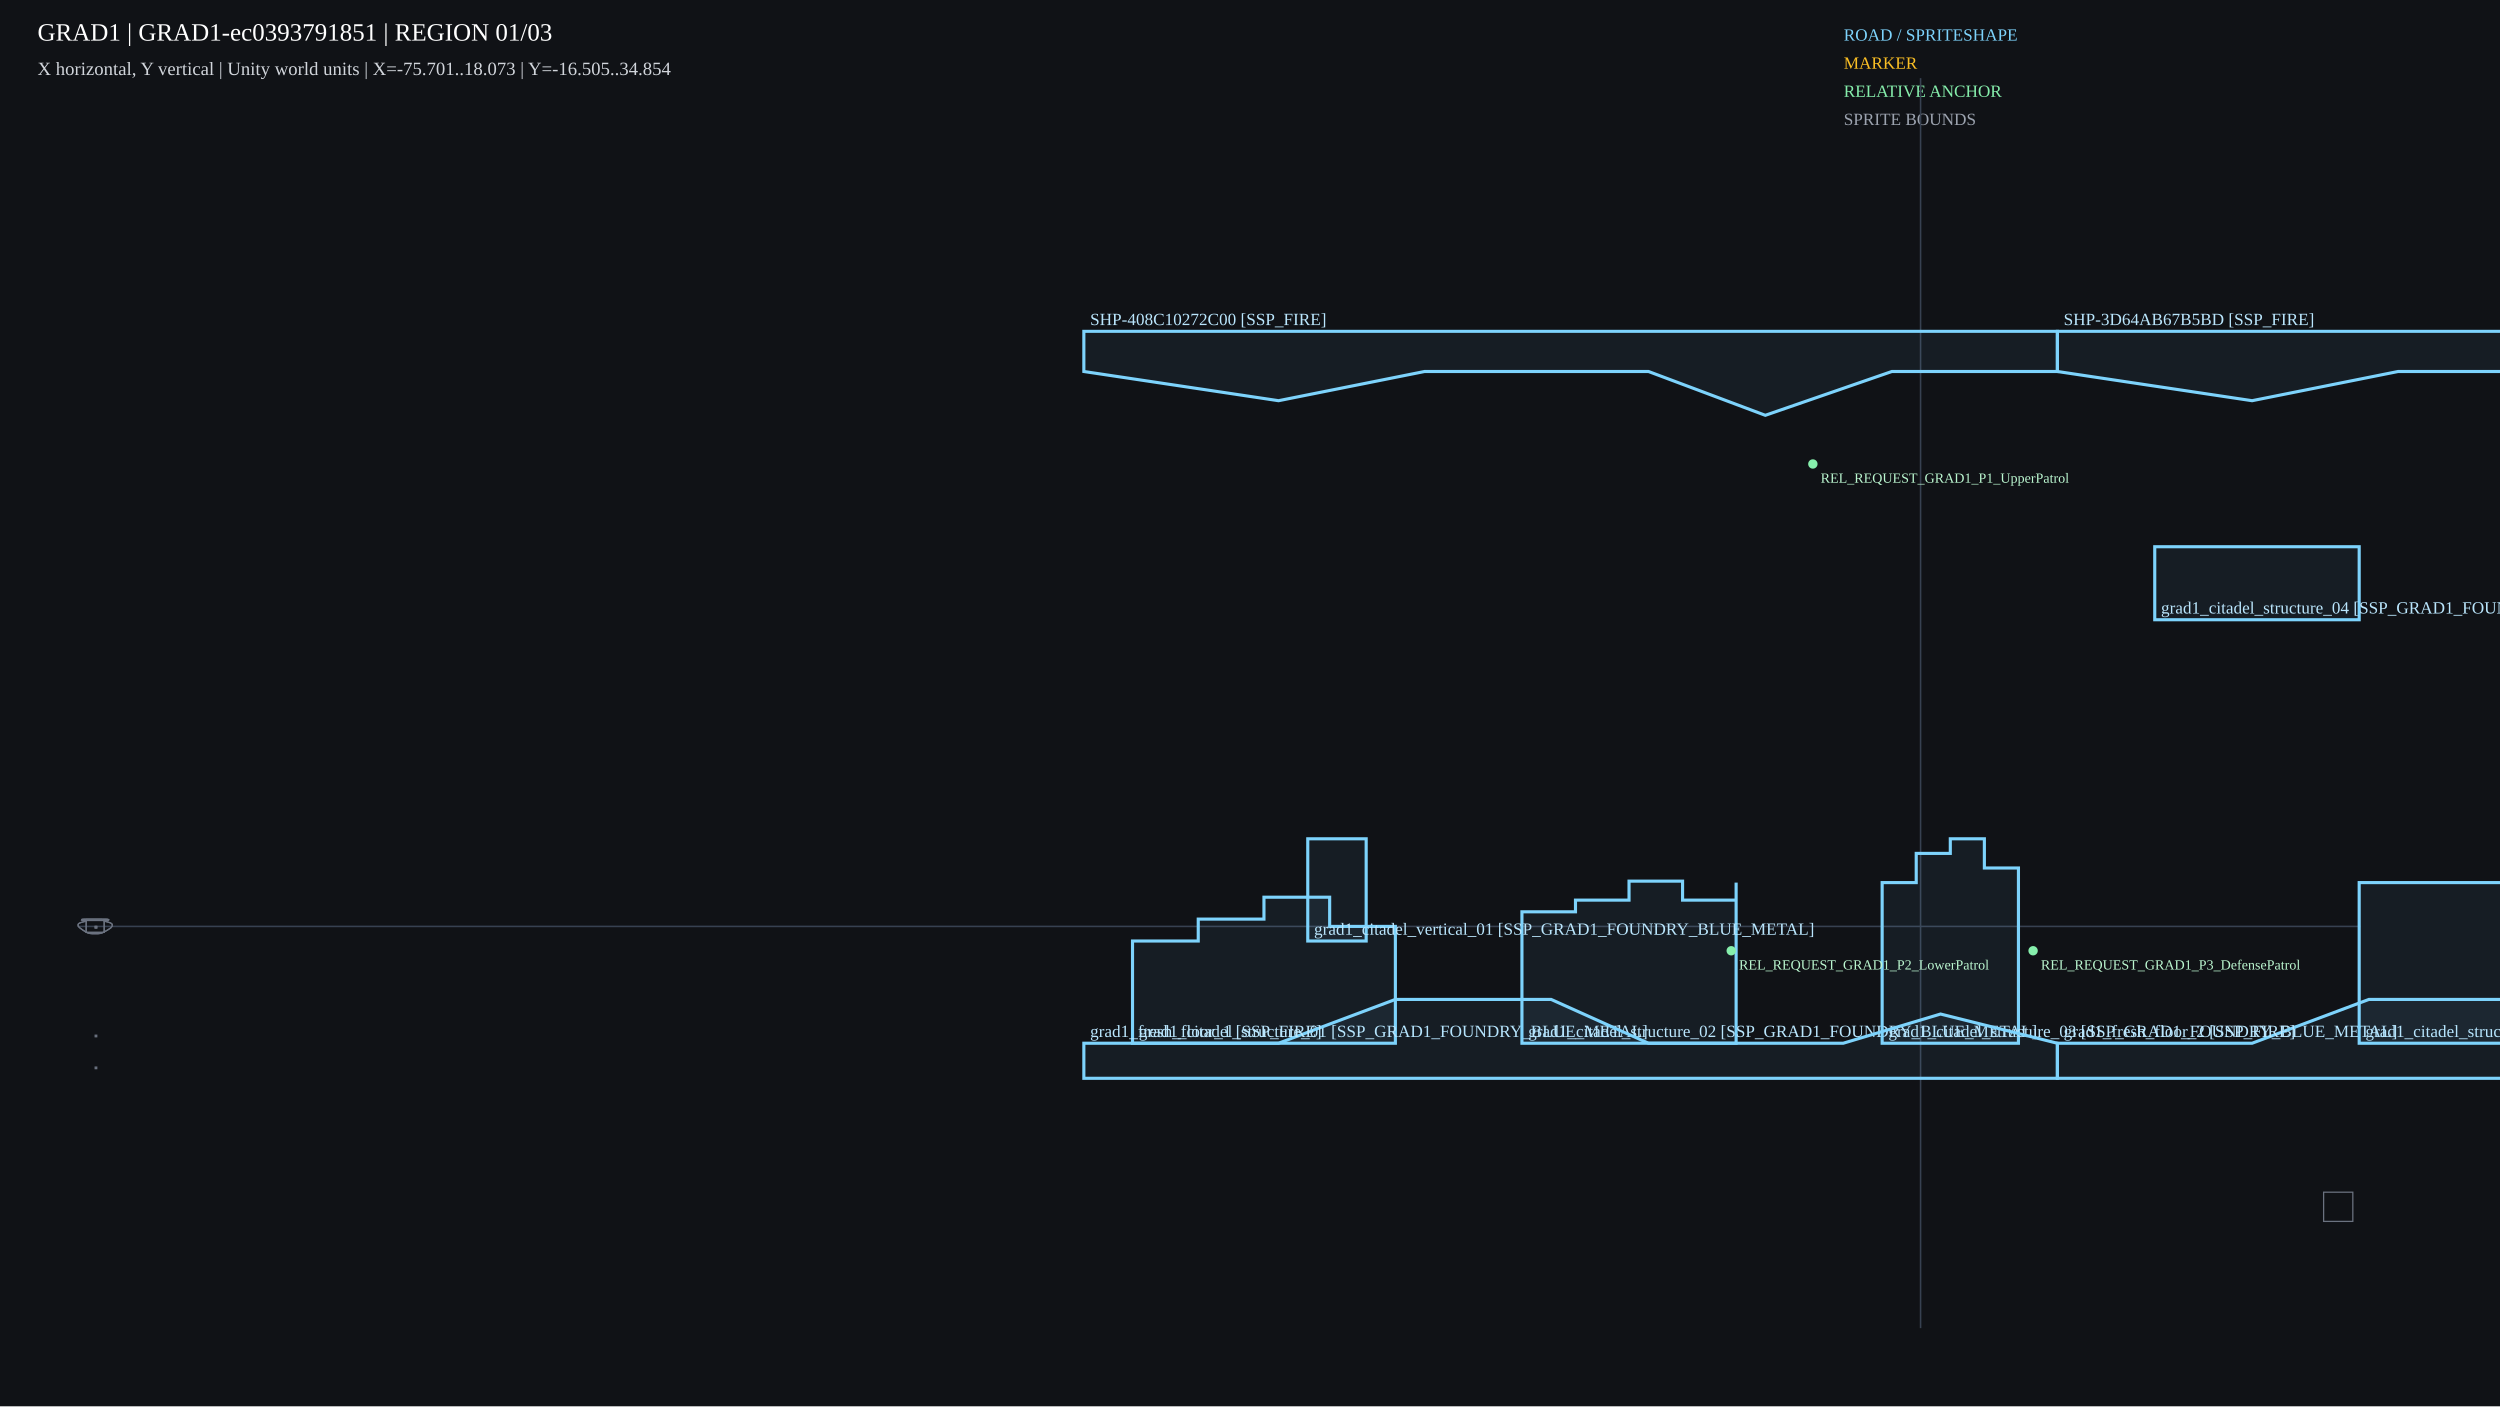
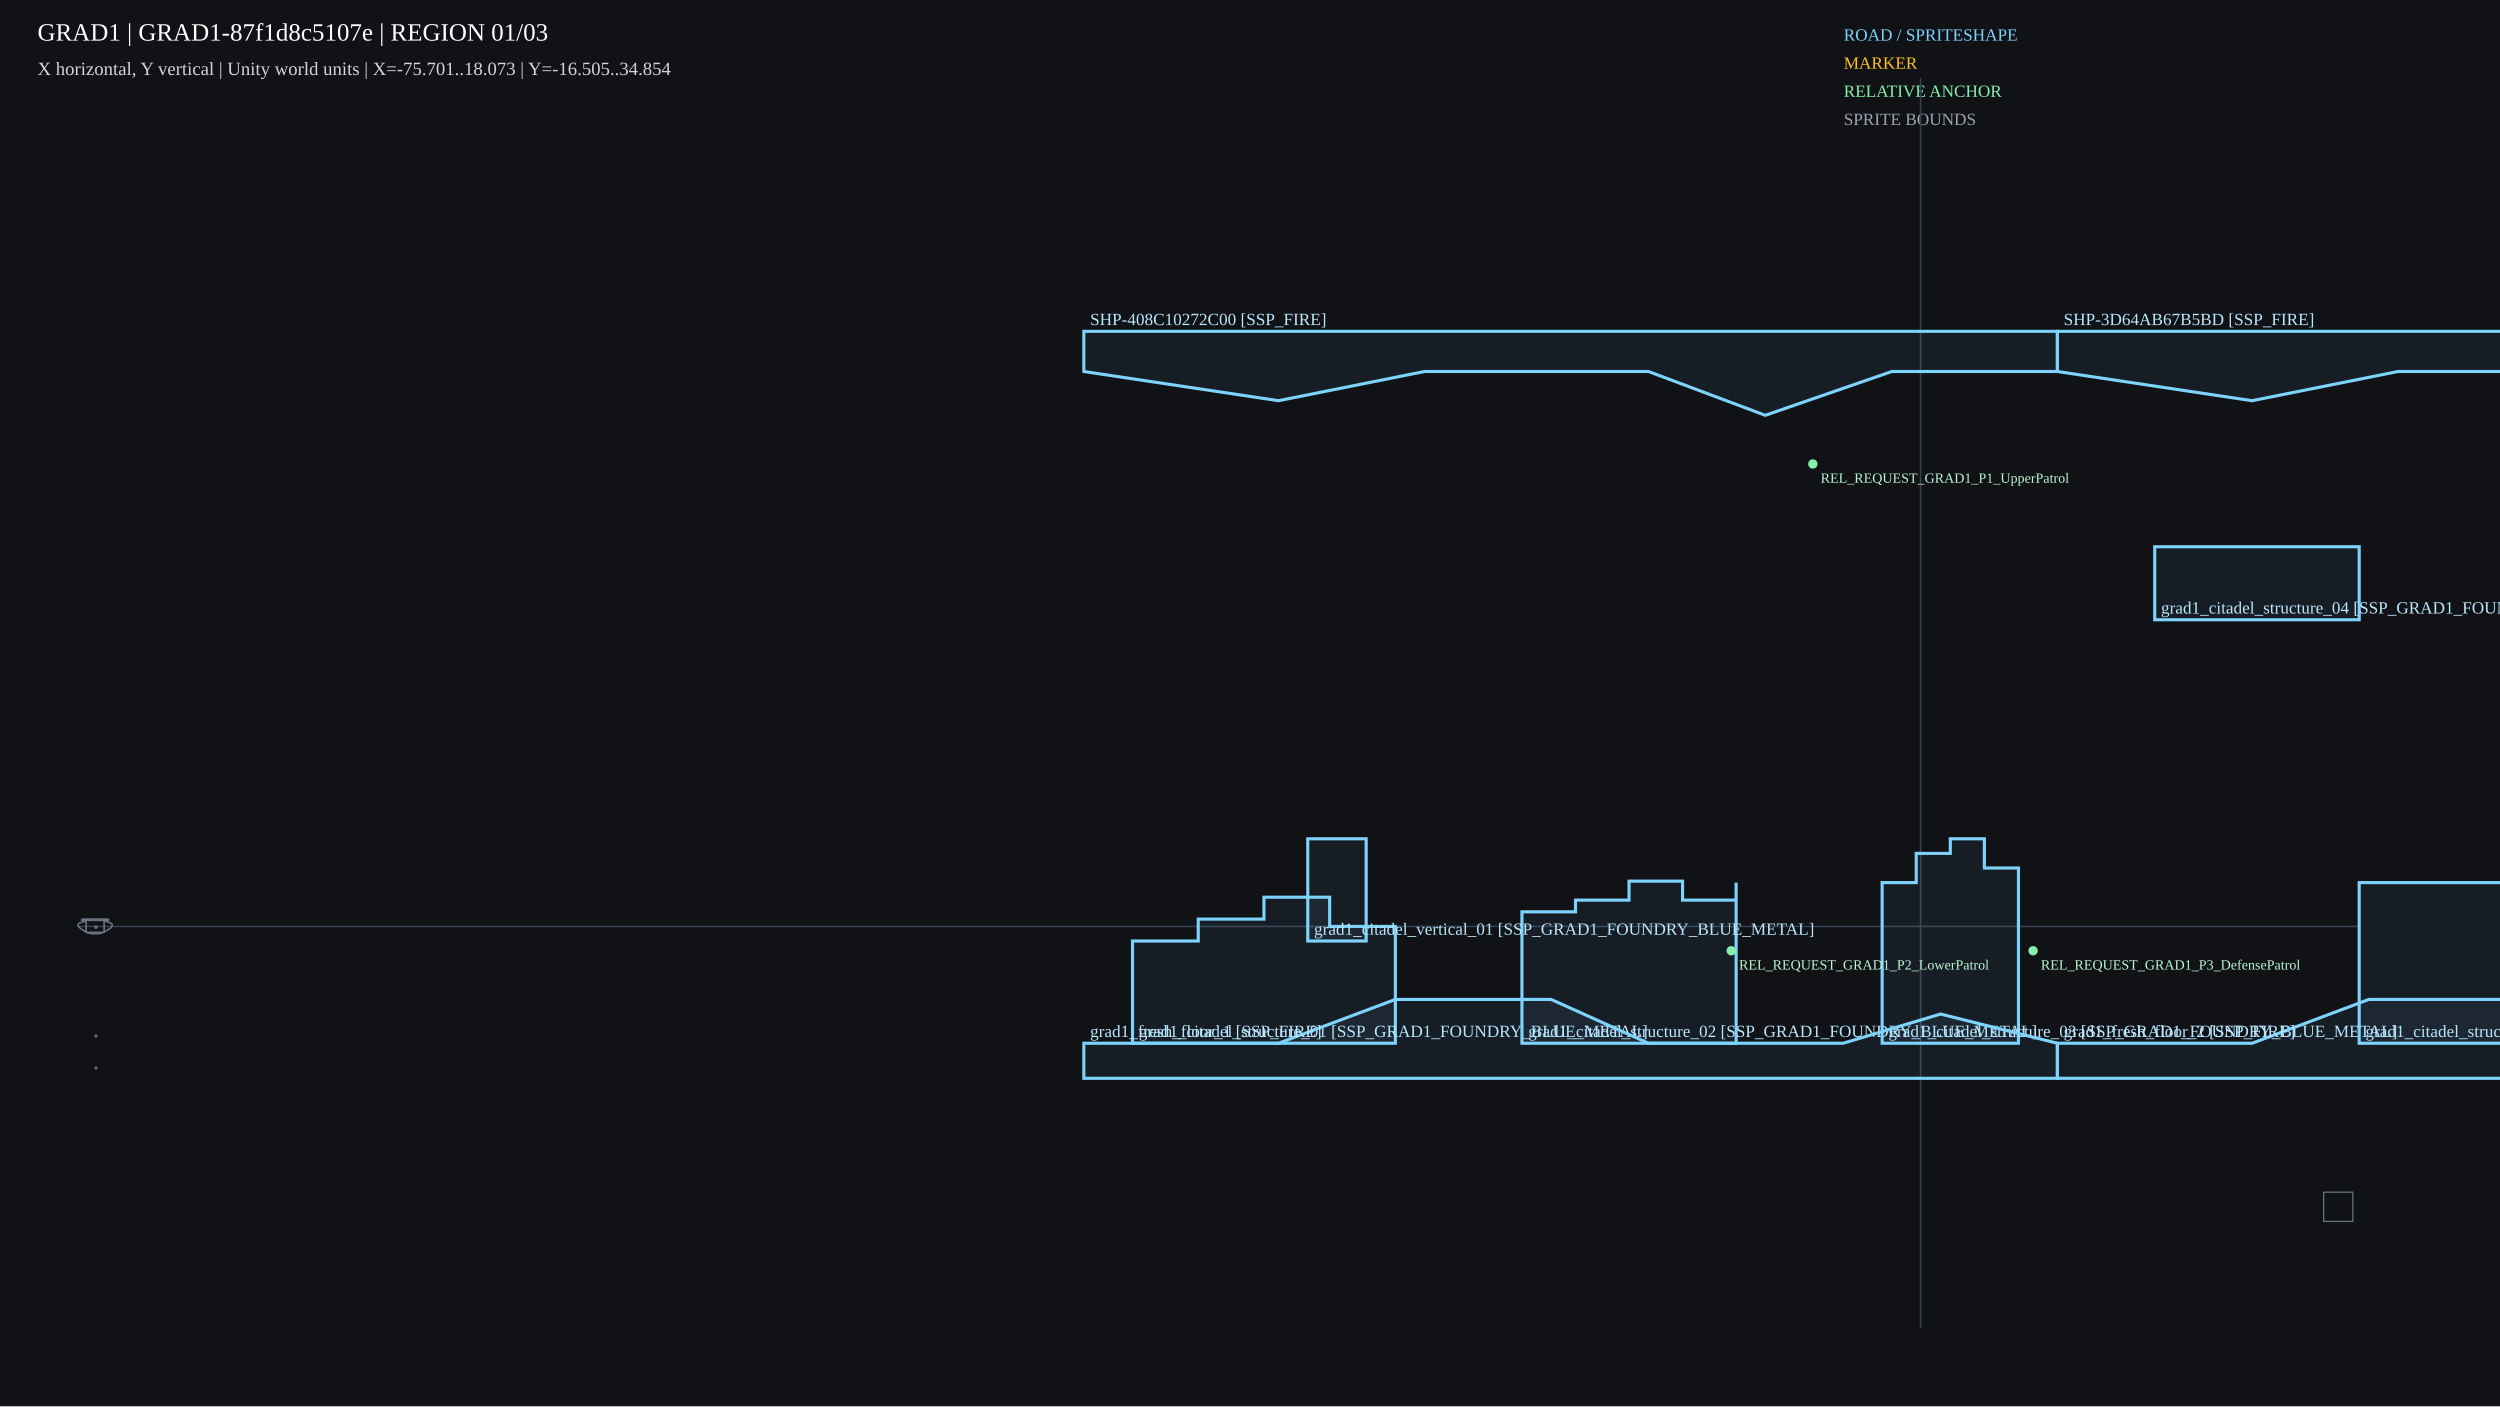
<svg xmlns="http://www.w3.org/2000/svg" viewBox="0 0 1600 900">
  <rect width="100%" height="100%" fill="#101216" />
-   <text x="24" y="26" fill="white" font-size="16">GRAD1 | GRAD1-ec0393791851 | REGION 01/03</text>
+   <text x="24" y="26" fill="white" font-size="16">GRAD1 | GRAD1-87f1d8c5107e | REGION 01/03</text>
  <text x="24" y="48" fill="#d1d5db" font-size="12">X horizontal, Y vertical | Unity world units | X=-75.701..18.073 | Y=-16.505..34.854</text>
  <text x="1180" y="26" fill="#7dd3fc" font-size="11">ROAD / SPRITESHAPE</text>
  <text x="1180" y="44" fill="#fbbf24" font-size="11">MARKER</text>
  <text x="1180" y="62" fill="#86efac" font-size="11">RELATIVE ANCHOR</text>
  <text x="1180" y="80" fill="#9ca3af" font-size="11">SPRITE BOUNDS</text>
  <line x1="1229.165" y1="850" x2="1229.165" y2="50" stroke="#374151" stroke-width="1" />
  <line x1="50" y1="592.904" x2="1510.686" y2="592.904" stroke="#374151" stroke-width="1" />
  <path d="M724.815,667.671 L724.815,666.937 L724.815,664.86 L724.815,661.634 L724.815,657.449 L724.815,652.498 L724.815,646.972 L724.815,641.062 L724.815,634.961 L724.815,628.859 L724.815,622.949 L724.815,617.423 L724.815,612.472 L724.815,608.287 L724.815,605.061 L724.815,602.984 L724.815,602.25 L725.287,602.25 L726.622,602.25 L728.696,602.25 L731.386,602.25 L734.569,602.25 L738.122,602.25 L741.921,602.25 L745.843,602.25 L749.766,602.25 L753.565,602.25 L757.117,602.25 L760.3,602.25 L762.991,602.25 L765.065,602.25 L766.399,602.25 L766.872,602.25 L766.872,602.092 L766.872,601.647 L766.872,600.956 L766.872,600.059 L766.872,598.998 L766.872,597.814 L766.872,596.548 L766.872,595.24 L766.872,593.933 L766.872,592.666 L766.872,591.482 L766.872,590.421 L766.872,589.524 L766.872,588.833 L766.872,588.388 L766.872,588.231 L767.344,588.231 L768.679,588.231 L770.753,588.231 L773.443,588.231 L776.626,588.231 L780.179,588.231 L783.978,588.231 L787.9,588.231 L791.823,588.231 L795.622,588.231 L799.174,588.231 L802.357,588.231 L805.047,588.231 L807.122,588.231 L808.456,588.231 L808.929,588.231 L808.929,588.073 L808.929,587.628 L808.929,586.937 L808.929,586.04 L808.929,584.979 L808.929,583.795 L808.929,582.529 L808.929,581.221 L808.929,579.914 L808.929,578.647 L808.929,577.463 L808.929,576.402 L808.929,575.505 L808.929,574.814 L808.929,574.369 L808.929,574.212 L809.401,574.212 L810.736,574.212 L812.81,574.212 L815.5,574.212 L818.683,574.212 L822.236,574.212 L826.035,574.212 L829.957,574.212 L833.879,574.212 L837.679,574.212 L841.231,574.212 L844.414,574.212 L847.104,574.212 L849.179,574.212 L850.513,574.212 L850.986,574.212 L850.986,574.421 L850.986,575.015 L850.986,575.937 L850.986,577.132 L850.986,578.547 L850.986,580.126 L850.986,581.814 L850.986,583.558 L850.986,585.301 L850.986,586.989 L850.986,588.568 L850.986,589.983 L850.986,591.179 L850.986,592.1 L850.986,592.694 L850.986,592.904 L851.458,592.904 L852.793,592.904 L854.867,592.904 L857.557,592.904 L860.74,592.904 L864.293,592.904 L868.092,592.904 L872.014,592.904 L875.936,592.904 L879.736,592.904 L883.288,592.904 L886.471,592.904 L889.161,592.904 L891.235,592.904 L892.57,592.904 L893.043,592.904 L893.043,592.935 L893.043,593.024 L893.043,593.162 L893.043,593.342 L893.043,593.554 L893.043,593.791 L893.043,594.044 L893.043,594.305 L893.043,594.567 L893.043,594.82 L893.043,595.057 L893.043,595.269 L893.043,595.449 L893.043,595.587 L893.043,595.676 L893.043,595.707 L893.043,596.516 L893.043,598.8 L893.043,602.349 L893.043,606.952 L893.043,612.398 L893.043,618.477 L893.043,624.978 L893.043,631.689 L893.043,638.401 L893.043,644.902 L893.043,650.981 L893.043,656.427 L893.043,661.03 L893.043,664.579 L893.043,666.863 L893.043,667.671 L891.153,667.671 L885.814,667.671 L877.518,667.671 L866.757,667.671 L854.025,667.671 L839.814,667.671 L824.618,667.671 L808.929,667.671 L793.239,667.671 L778.043,667.671 L763.833,667.671 L751.1,667.671 L740.34,667.671 L732.043,667.671 L726.704,667.671 L724.815,667.671 Z" fill="#7dd3fc" fill-opacity="0.06" stroke="#7dd3fc" stroke-width="2" />
  <text x="728.815" y="663.671" fill="#bae6fd" font-size="11">grad1_citadel_structure_01 [SSP_GRAD1_FOUNDRY_BLUE_METAL]</text>
  <path d="M974.041,667.671 L974.041,666.727 L974.041,664.057 L974.041,659.909 L974.041,654.529 L974.041,648.163 L974.041,641.057 L974.041,633.459 L974.041,625.615 L974.041,617.77 L974.041,610.172 L974.041,603.066 L974.041,596.7 L974.041,591.32 L974.041,587.172 L974.041,584.502 L974.041,583.558 L974.426,583.558 L975.514,583.558 L977.204,583.558 L979.396,583.558 L981.989,583.558 L984.884,583.558 L987.979,583.558 L991.175,583.558 L994.371,583.558 L997.467,583.558 L1000.362,583.558 L1002.955,583.558 L1005.147,583.558 L1006.837,583.558 L1007.925,583.558 L1008.31,583.558 L1008.31,583.474 L1008.31,583.236 L1008.31,582.868 L1008.31,582.389 L1008.31,581.823 L1008.31,581.192 L1008.31,580.516 L1008.31,579.819 L1008.31,579.122 L1008.31,578.447 L1008.31,577.815 L1008.31,577.249 L1008.31,576.771 L1008.31,576.402 L1008.31,576.165 L1008.31,576.081 L1008.695,576.081 L1009.782,576.081 L1011.472,576.081 L1013.664,576.081 L1016.258,576.081 L1019.153,576.081 L1022.248,576.081 L1025.444,576.081 L1028.64,576.081 L1031.736,576.081 L1034.63,576.081 L1037.224,576.081 L1039.416,576.081 L1041.106,576.081 L1042.193,576.081 L1042.578,576.081 L1042.578,575.944 L1042.578,575.559 L1042.578,574.96 L1042.578,574.182 L1042.578,573.263 L1042.578,572.237 L1042.578,571.139 L1042.578,570.006 L1042.578,568.873 L1042.578,567.775 L1042.578,566.749 L1042.578,565.829 L1042.578,565.052 L1042.578,564.453 L1042.578,564.067 L1042.578,563.931 L1042.963,563.931 L1044.051,563.931 L1045.741,563.931 L1047.933,563.931 L1050.526,563.931 L1053.421,563.931 L1056.517,563.931 L1059.713,563.931 L1062.909,563.931 L1066.004,563.931 L1068.899,563.931 L1071.493,563.931 L1073.685,563.931 L1075.375,563.931 L1076.462,563.931 L1076.847,563.931 L1076.847,564.067 L1076.847,564.453 L1076.847,565.052 L1076.847,565.829 L1076.847,566.749 L1076.847,567.775 L1076.847,568.873 L1076.847,570.006 L1076.847,571.139 L1076.847,572.237 L1076.847,573.263 L1076.847,574.182 L1076.847,574.96 L1076.847,575.559 L1076.847,575.944 L1076.847,576.081 L1077.232,576.081 L1078.319,576.081 L1080.01,576.081 L1082.201,576.081 L1084.795,576.081 L1087.69,576.081 L1090.785,576.081 L1093.981,576.081 L1097.177,576.081 L1100.273,576.081 L1103.168,576.081 L1105.761,576.081 L1107.953,576.081 L1109.643,576.081 L1110.731,576.081 L1111.116,576.081 L1111.116,575.955 L1111.116,575.599 L1111.116,575.046 L1111.116,574.328 L1111.116,573.48 L1111.116,572.532 L1111.116,571.519 L1111.116,570.473 L1111.116,569.427 L1111.116,568.414 L1111.116,567.467 L1111.116,566.618 L1111.116,565.901 L1111.116,565.348 L1111.116,564.992 L1111.116,564.866 L1111.116,566.02 L1111.116,569.283 L1111.116,574.353 L1111.116,580.929 L1111.116,588.71 L1111.116,597.394 L1111.116,606.681 L1111.116,616.269 L1111.116,625.856 L1111.116,635.143 L1111.116,643.827 L1111.116,651.608 L1111.116,658.184 L1111.116,663.254 L1111.116,666.517 L1111.116,667.671 L1109.576,667.671 L1105.226,667.671 L1098.466,667.671 L1089.698,667.671 L1079.323,667.671 L1067.744,667.671 L1055.362,667.671 L1042.578,667.671 L1029.795,667.671 L1017.412,667.671 L1005.833,667.671 L995.459,667.671 L986.691,667.671 L979.931,667.671 L975.581,667.671 L974.041,667.671 Z" fill="#7dd3fc" fill-opacity="0.06" stroke="#7dd3fc" stroke-width="2" />
  <text x="978.041" y="663.671" fill="#bae6fd" font-size="11">grad1_citadel_structure_02 [SSP_GRAD1_FOUNDRY_BLUE_METAL]</text>
  <path d="M1204.576,667.671 L1204.575,666.517 L1204.576,663.254 L1204.576,658.184 L1204.576,651.608 L1204.576,643.827 L1204.576,635.143 L1204.576,625.856 L1204.575,616.269 L1204.576,606.681 L1204.576,597.394 L1204.576,588.71 L1204.576,580.929 L1204.576,574.353 L1204.576,569.283 L1204.576,566.02 L1204.576,564.866 L1204.82,564.866 L1205.513,564.866 L1206.588,564.866 L1207.983,564.866 L1209.633,564.866 L1211.476,564.866 L1213.445,564.866 L1215.479,564.866 L1217.513,564.866 L1219.483,564.866 L1221.325,564.866 L1222.975,564.866 L1224.37,564.866 L1225.446,564.866 L1226.138,564.866 L1226.383,564.866 L1226.383,564.656 L1226.383,564.062 L1226.383,563.141 L1226.383,561.945 L1226.383,560.53 L1226.383,558.951 L1226.383,557.263 L1226.383,555.52 L1226.383,553.776 L1226.383,552.088 L1226.383,550.509 L1226.383,549.094 L1226.383,547.899 L1226.383,546.977 L1226.383,546.384 L1226.383,546.174 L1226.628,546.174 L1227.32,546.174 L1228.395,546.174 L1229.79,546.174 L1231.441,546.174 L1233.283,546.174 L1235.253,546.174 L1237.286,546.174 L1239.32,546.174 L1241.29,546.174 L1243.132,546.174 L1244.783,546.174 L1246.178,546.174 L1247.253,546.174 L1247.945,546.174 L1248.19,546.174 L1248.19,546.069 L1248.19,545.772 L1248.19,545.311 L1248.19,544.713 L1248.19,544.006 L1248.19,543.216 L1248.19,542.372 L1248.19,541.501 L1248.19,540.629 L1248.19,539.785 L1248.19,538.995 L1248.19,538.288 L1248.19,537.69 L1248.19,537.229 L1248.19,536.933 L1248.19,536.828 L1248.435,536.828 L1249.127,536.828 L1250.203,536.828 L1251.598,536.828 L1253.248,536.828 L1255.09,536.828 L1257.06,536.828 L1259.094,536.828 L1261.128,536.828 L1263.098,536.828 L1264.94,536.828 L1266.59,536.828 L1267.985,536.828 L1269.06,536.828 L1269.753,536.828 L1269.997,536.828 L1269.997,537.038 L1269.997,537.631 L1269.997,538.553 L1269.998,539.748 L1269.998,541.163 L1269.997,542.742 L1269.997,544.43 L1269.997,546.174 L1269.997,547.917 L1269.997,549.605 L1269.997,551.184 L1269.998,552.599 L1269.997,553.795 L1269.997,554.716 L1269.997,555.31 L1269.997,555.52 L1270.242,555.52 L1270.934,555.52 L1272.01,555.52 L1273.405,555.52 L1275.055,555.52 L1276.897,555.52 L1278.867,555.52 L1280.901,555.52 L1282.935,555.52 L1284.905,555.52 L1286.747,555.52 L1288.397,555.52 L1289.792,555.52 L1290.868,555.52 L1291.56,555.52 L1291.805,555.52 L1291.805,555.625 L1291.805,555.921 L1291.805,556.382 L1291.805,556.98 L1291.805,557.687 L1291.805,558.477 L1291.805,559.321 L1291.805,560.193 L1291.805,561.064 L1291.805,561.908 L1291.805,562.698 L1291.805,563.405 L1291.805,564.003 L1291.805,564.464 L1291.805,564.761 L1291.805,564.866 L1291.805,566.02 L1291.805,569.283 L1291.805,574.353 L1291.805,580.929 L1291.805,588.71 L1291.805,597.394 L1291.805,606.681 L1291.805,616.269 L1291.805,625.856 L1291.805,635.143 L1291.805,643.827 L1291.805,651.608 L1291.805,658.184 L1291.805,663.254 L1291.805,666.517 L1291.805,667.671 L1290.825,667.671 L1288.057,667.671 L1283.755,667.671 L1278.175,667.671 L1271.573,667.671 L1264.205,667.671 L1256.325,667.671 L1248.19,667.671 L1240.055,667.671 L1232.175,667.671 L1224.807,667.671 L1218.205,667.671 L1212.625,667.671 L1208.324,667.671 L1205.555,667.671 L1204.576,667.671 Z" fill="#7dd3fc" fill-opacity="0.06" stroke="#7dd3fc" stroke-width="2" />
  <text x="1208.576" y="663.671" fill="#bae6fd" font-size="11">grad1_citadel_structure_03 [SSP_GRAD1_FOUNDRY_BLUE_METAL]</text>
  <path d="M1379.034,396.638 L1379.034,396.113 L1379.034,394.63 L1379.034,392.325 L1379.034,389.336 L1379.034,385.8 L1379.034,381.852 L1379.034,377.631 L1379.034,373.273 L1379.034,368.915 L1379.034,364.694 L1379.034,360.746 L1379.034,357.209 L1379.034,354.22 L1379.034,351.916 L1379.034,350.433 L1379.034,349.908 L1380.503,349.908 L1384.656,349.908 L1391.109,349.908 L1399.479,349.908 L1409.381,349.908 L1420.434,349.908 L1432.253,349.908 L1444.456,349.908 L1456.659,349.908 L1468.478,349.908 L1479.531,349.908 L1489.433,349.908 L1497.803,349.908 L1504.256,349.908 L1508.408,349.908 L1509.878,349.908 L1509.878,350.433 L1509.878,351.916 L1509.878,354.22 L1509.878,357.209 L1509.878,360.746 L1509.878,364.694 L1509.878,368.915 L1509.878,373.273 L1509.878,377.631 L1509.878,381.852 L1509.878,385.8 L1509.878,389.336 L1509.878,392.325 L1509.878,394.63 L1509.878,396.113 L1509.878,396.638 L1508.408,396.638 L1504.256,396.638 L1497.803,396.638 L1489.434,396.638 L1479.531,396.638 L1468.478,396.638 L1456.659,396.638 L1444.456,396.638 L1432.253,396.638 L1420.434,396.638 L1409.381,396.638 L1399.479,396.638 L1391.109,396.638 L1384.656,396.638 L1380.503,396.638 L1379.034,396.638 Z" fill="#7dd3fc" fill-opacity="0.06" stroke="#7dd3fc" stroke-width="2" />
  <text x="1383.034" y="392.638" fill="#bae6fd" font-size="11">grad1_citadel_structure_04 [SSP_GRAD1_FOUNDRY_BLUE_METAL]</text>
  <path d="M1509.878,667.671 L1509.878,666.517 L1509.878,663.254 L1509.878,658.184 L1509.878,651.608 L1509.878,643.827 L1509.878,635.143 L1509.878,625.856 L1509.878,616.269 L1509.878,606.681 L1509.878,597.394 L1509.878,588.71 L1509.878,580.929 L1509.878,574.353 L1509.878,569.283 L1509.878,566.02 L1509.878,564.866 L1511.627,564.866 L1516.571,564.866 L1524.253,564.866 L1534.217,564.866 L1546.005,564.866 L1559.163,564.866 L1573.234,564.866 L1587.761,564.866 L1602.288,564.866 L1616.359,564.866 L1629.517,564.866 L1641.306,564.866 L1651.269,564.866 L1658.951,564.866 L1663.895,564.866 L1665.644,564.866 L1665.644,566.02 L1665.644,569.283 L1665.644,574.353 L1665.645,580.929 L1665.645,588.71 L1665.644,597.394 L1665.645,606.681 L1665.644,616.269 L1665.644,625.856 L1665.644,635.143 L1665.644,643.827 L1665.644,651.608 L1665.644,658.184 L1665.644,663.254 L1665.644,666.517 L1665.644,667.671 L1663.895,667.671 L1658.951,667.671 L1651.269,667.671 L1641.306,667.671 L1629.517,667.671 L1616.359,667.671 L1602.288,667.671 L1587.761,667.671 L1573.234,667.671 L1559.163,667.671 L1546.005,667.671 L1534.216,667.671 L1524.253,667.671 L1516.571,667.671 L1511.627,667.671 L1509.878,667.671 Z" fill="#7dd3fc" fill-opacity="0.06" stroke="#7dd3fc" stroke-width="2" />
  <text x="1513.878" y="663.671" fill="#bae6fd" font-size="11">grad1_citadel_structure_05 [SSP_GRAD1_FOUNDRY_BLUE_METAL]</text>
  <path d="M836.967,602.25 L836.967,601.515 L836.967,599.438 L836.967,596.212 L836.967,592.027 L836.967,587.076 L836.967,581.55 L836.967,575.64 L836.967,569.539 L836.967,563.437 L836.967,557.528 L836.967,552.001 L836.967,547.05 L836.967,542.865 L836.967,539.639 L836.967,537.562 L836.967,536.828 L837.387,536.828 L838.573,536.828 L840.417,536.828 L842.808,536.828 L845.637,536.828 L848.795,536.828 L852.172,536.828 L855.659,536.828 L859.145,536.828 L862.522,536.828 L865.68,536.828 L868.509,536.828 L870.901,536.828 L872.744,536.828 L873.931,536.828 L874.351,536.828 L874.351,537.562 L874.351,539.639 L874.351,542.865 L874.351,547.05 L874.351,552.001 L874.351,557.528 L874.351,563.437 L874.351,569.539 L874.351,575.64 L874.351,581.55 L874.351,587.076 L874.351,592.027 L874.351,596.212 L874.351,599.438 L874.351,601.515 L874.351,602.25 L873.931,602.25 L872.744,602.25 L870.901,602.25 L868.509,602.25 L865.68,602.25 L862.522,602.25 L859.145,602.25 L855.659,602.25 L852.172,602.25 L848.795,602.25 L845.637,602.25 L842.808,602.25 L840.417,602.25 L838.573,602.25 L837.387,602.25 L836.967,602.25 Z" fill="#7dd3fc" fill-opacity="0.06" stroke="#7dd3fc" stroke-width="2" />
  <text x="840.967" y="598.25" fill="#bae6fd" font-size="11">grad1_citadel_vertical_01 [SSP_GRAD1_FOUNDRY_BLUE_METAL]</text>
  <path d="M693.661,212.055 L700.659,212.055 L720.434,212.054 L751.161,212.055 L791.015,212.055 L838.171,212.055 L890.803,212.055 L947.086,212.054 L1005.194,212.055 L1063.303,212.055 L1119.585,212.055 L1172.218,212.055 L1219.374,212.055 L1259.228,212.055 L1289.955,212.055 L1309.73,212.055 L1316.727,212.055 L1316.727,212.343 L1316.727,213.159 L1316.727,214.426 L1316.728,216.07 L1316.728,218.016 L1316.727,220.187 L1316.727,222.508 L1316.727,224.905 L1316.727,227.302 L1316.727,229.624 L1316.728,231.795 L1316.728,233.74 L1316.727,235.384 L1316.727,236.652 L1316.727,237.467 L1316.727,237.756 L1315.538,237.756 L1312.176,237.756 L1306.952,237.756 L1300.177,237.756 L1292.161,237.756 L1283.213,237.756 L1273.645,237.756 L1263.767,237.756 L1253.888,237.756 L1244.32,237.756 L1235.373,237.756 L1227.356,237.756 L1220.581,237.756 L1215.358,237.756 L1211.996,237.756 L1210.806,237.756 L1209.897,238.071 L1207.326,238.961 L1203.331,240.343 L1198.15,242.137 L1192.02,244.259 L1185.178,246.627 L1177.861,249.16 L1170.307,251.775 L1162.753,254.39 L1155.436,256.923 L1148.594,259.291 L1142.464,261.413 L1137.283,263.206 L1133.288,264.589 L1130.717,265.479 L1129.808,265.794 L1128.968,265.479 L1126.595,264.589 L1122.908,263.206 L1118.125,261.413 L1112.466,259.291 L1106.151,256.923 L1099.397,254.39 L1092.424,251.775 L1085.451,249.16 L1078.697,246.627 L1072.381,244.259 L1066.722,242.137 L1061.94,240.343 L1058.252,238.961 L1055.879,238.071 L1055.04,237.756 L1053.43,237.756 L1048.882,237.756 L1041.815,237.756 L1032.648,237.756 L1021.802,237.756 L1009.697,237.756 L996.752,237.756 L983.387,237.756 L970.022,237.756 L957.077,237.756 L944.972,237.756 L934.126,237.756 L924.96,237.756 L917.892,237.756 L913.344,237.756 L911.735,237.756 L910.685,237.966 L907.719,238.559 L903.11,239.481 L897.131,240.677 L890.058,242.091 L882.163,243.67 L873.721,245.359 L865.005,247.102 L856.288,248.845 L847.846,250.534 L839.951,252.113 L832.878,253.527 L826.9,254.723 L822.291,255.645 L819.324,256.238 L818.275,256.448 L816.875,256.238 L812.92,255.645 L806.775,254.723 L798.804,253.527 L789.373,252.113 L778.846,250.534 L767.59,248.845 L755.968,247.102 L744.346,245.359 L733.09,243.67 L722.564,242.091 L713.132,240.677 L705.161,239.481 L699.016,238.559 L695.061,237.966 L693.661,237.756 L693.662,237.467 L693.661,236.652 L693.661,235.384 L693.661,233.74 L693.661,231.795 L693.661,229.624 L693.661,227.302 L693.661,224.905 L693.661,222.508 L693.661,220.187 L693.661,218.016 L693.661,216.07 L693.661,214.426 L693.661,213.159 L693.661,212.343 L693.661,212.055 Z" fill="#7dd3fc" fill-opacity="0.06" stroke="#7dd3fc" stroke-width="2" />
  <text x="697.661" y="208.055" fill="#bae6fd" font-size="11">SHP-408C10272C00 [SSP_FIRE]</text>
  <path d="M1316.727,212.055 L1323.725,212.055 L1343.5,212.054 L1374.227,212.055 L1414.081,212.055 L1461.237,212.055 L1513.869,212.055 L1570.152,212.054 L1628.26,212.055 L1686.369,212.055 L1742.651,212.055 L1795.283,212.055 L1842.439,212.055 L1882.293,212.055 L1913.021,212.055 L1932.796,212.055 L1939.793,212.055 L1939.793,212.343 L1939.793,213.159 L1939.793,214.426 L1939.793,216.07 L1939.793,218.016 L1939.793,220.187 L1939.793,222.508 L1939.793,224.905 L1939.793,227.302 L1939.793,229.624 L1939.793,231.795 L1939.793,233.74 L1939.793,235.384 L1939.793,236.652 L1939.793,237.467 L1939.793,237.756 L1938.604,237.756 L1935.242,237.756 L1930.018,237.756 L1923.243,237.756 L1915.227,237.756 L1906.279,237.756 L1896.711,237.756 L1886.833,237.756 L1876.954,237.756 L1867.386,237.756 L1858.439,237.756 L1850.422,237.756 L1843.647,237.756 L1838.423,237.756 L1835.062,237.756 L1833.872,237.756 L1832.963,238.071 L1830.392,238.961 L1826.397,240.343 L1821.216,242.137 L1815.086,244.259 L1808.244,246.627 L1800.927,249.16 L1793.373,251.775 L1785.819,254.39 L1778.502,256.923 L1771.66,259.291 L1765.53,261.413 L1760.349,263.206 L1756.354,264.589 L1753.783,265.479 L1752.874,265.794 L1752.034,265.479 L1749.661,264.589 L1745.974,263.206 L1741.191,261.413 L1735.532,259.291 L1729.217,256.923 L1722.463,254.39 L1715.49,251.775 L1708.517,249.16 L1701.763,246.627 L1695.447,244.259 L1689.788,242.137 L1685.006,240.343 L1681.318,238.961 L1678.945,238.071 L1678.106,237.756 L1676.496,237.756 L1671.948,237.756 L1664.881,237.756 L1655.714,237.756 L1644.868,237.756 L1632.763,237.756 L1619.818,237.756 L1606.453,237.756 L1593.088,237.756 L1580.143,237.756 L1568.038,237.756 L1557.192,237.756 L1548.025,237.756 L1540.958,237.756 L1536.41,237.756 L1534.8,237.756 L1533.751,237.966 L1530.785,238.559 L1526.176,239.481 L1520.197,240.677 L1513.124,242.091 L1505.229,243.67 L1496.787,245.359 L1488.071,247.102 L1479.354,248.845 L1470.912,250.534 L1463.017,252.113 L1455.944,253.527 L1449.966,254.723 L1445.356,255.645 L1442.39,256.238 L1441.341,256.448 L1439.941,256.238 L1435.986,255.645 L1429.841,254.723 L1421.87,253.527 L1412.439,252.113 L1401.912,250.534 L1390.656,248.845 L1379.034,247.102 L1367.412,245.359 L1356.156,243.67 L1345.63,242.091 L1336.198,240.677 L1328.227,239.481 L1322.082,238.559 L1318.127,237.966 L1316.727,237.756 L1316.727,237.467 L1316.727,236.652 L1316.727,235.384 L1316.728,233.74 L1316.728,231.795 L1316.727,229.624 L1316.727,227.302 L1316.727,224.905 L1316.727,222.508 L1316.727,220.187 L1316.728,218.016 L1316.728,216.07 L1316.727,214.426 L1316.727,213.159 L1316.727,212.343 L1316.727,212.055 Z" fill="#7dd3fc" fill-opacity="0.06" stroke="#7dd3fc" stroke-width="2" />
  <text x="1320.727" y="208.055" fill="#bae6fd" font-size="11">SHP-3D64AB67B5BD [SSP_FIRE]</text>
  <path d="M693.661,667.671 L695.061,667.671 L699.016,667.671 L705.161,667.671 L713.132,667.671 L722.564,667.671 L733.09,667.671 L744.346,667.671 L755.968,667.671 L767.59,667.671 L778.846,667.671 L789.373,667.671 L798.804,667.671 L806.775,667.671 L812.92,667.671 L816.875,667.671 L818.275,667.671 L819.114,667.357 L821.487,666.467 L825.175,665.084 L829.957,663.291 L835.616,661.169 L841.932,658.8 L848.686,656.267 L855.659,653.653 L862.632,651.038 L869.386,648.505 L875.701,646.136 L881.36,644.014 L886.143,642.221 L889.83,640.838 L892.203,639.948 L893.043,639.634 L894.162,639.634 L897.326,639.634 L902.243,639.634 L908.619,639.634 L916.164,639.634 L924.585,639.634 L933.591,639.634 L942.888,639.634 L952.185,639.634 L961.19,639.634 L969.612,639.634 L977.156,639.634 L983.533,639.634 L988.45,639.634 L991.614,639.634 L992.733,639.634 L993.433,639.948 L995.41,640.838 L998.483,642.221 L1002.468,644.014 L1007.184,646.136 L1012.447,648.505 L1018.076,651.038 L1023.886,653.653 L1029.697,656.267 L1035.325,658.8 L1040.589,661.169 L1045.304,663.291 L1049.29,665.084 L1052.362,666.467 L1054.34,667.357 L1055.04,667.671 L1056.439,667.671 L1060.394,667.671 L1066.54,667.671 L1074.51,667.671 L1083.942,667.671 L1094.468,667.671 L1105.725,667.671 L1117.346,667.671 L1128.968,667.671 L1140.224,667.671 L1150.751,667.671 L1160.182,667.671 L1168.153,667.671 L1174.298,667.671 L1178.253,667.671 L1179.653,667.671 L1180.353,667.462 L1182.33,666.868 L1185.403,665.947 L1189.388,664.751 L1194.104,663.336 L1199.367,661.757 L1204.995,660.069 L1210.806,658.325 L1216.617,656.582 L1222.245,654.894 L1227.508,653.315 L1232.224,651.9 L1236.209,650.705 L1239.282,649.783 L1241.26,649.189 L1241.959,648.98 L1242.799,649.189 L1245.172,649.783 L1248.859,650.705 L1253.642,651.9 L1259.301,653.315 L1265.617,654.894 L1272.37,656.582 L1279.343,658.325 L1286.316,660.069 L1293.07,661.757 L1299.386,663.336 L1305.045,664.751 L1309.827,665.947 L1313.515,666.868 L1315.888,667.462 L1316.727,667.671 L1316.727,667.923 L1316.727,668.635 L1316.727,669.742 L1316.728,671.176 L1316.728,672.874 L1316.727,674.769 L1316.727,676.795 L1316.727,678.887 L1316.727,680.979 L1316.727,683.005 L1316.728,684.9 L1316.728,686.597 L1316.727,688.032 L1316.727,689.138 L1316.727,689.85 L1316.727,690.102 L1309.73,690.102 L1289.955,690.102 L1259.228,690.102 L1219.374,690.102 L1172.218,690.102 L1119.585,690.102 L1063.303,690.102 L1005.194,690.102 L947.086,690.102 L890.803,690.102 L838.171,690.102 L791.016,690.102 L751.161,690.102 L720.434,690.102 L700.659,690.102 L693.661,690.102 L693.662,689.85 L693.661,689.138 L693.661,688.032 L693.661,686.597 L693.661,684.9 L693.661,683.005 L693.661,680.979 L693.661,678.887 L693.661,676.795 L693.661,674.769 L693.661,672.874 L693.661,671.176 L693.661,669.742 L693.661,668.635 L693.661,667.923 L693.661,667.671 Z" fill="#7dd3fc" fill-opacity="0.06" stroke="#7dd3fc" stroke-width="2" />
  <text x="697.661" y="663.671" fill="#bae6fd" font-size="11">grad1_fresh_floor_1 [SSP_FIRE]</text>
  <path d="M1316.727,667.671 L1318.127,667.671 L1322.082,667.671 L1328.227,667.671 L1336.198,667.671 L1345.63,667.671 L1356.156,667.671 L1367.412,667.671 L1379.034,667.671 L1390.656,667.671 L1401.912,667.671 L1412.439,667.671 L1421.87,667.671 L1429.841,667.671 L1435.986,667.671 L1439.941,667.671 L1441.341,667.671 L1442.18,667.357 L1444.553,666.467 L1448.24,665.084 L1453.023,663.291 L1458.682,661.169 L1464.998,658.8 L1471.751,656.267 L1478.725,653.653 L1485.698,651.038 L1492.452,648.505 L1498.767,646.136 L1504.426,644.014 L1509.209,642.221 L1512.896,640.838 L1515.269,639.948 L1516.109,639.634 L1517.228,639.634 L1520.392,639.634 L1525.309,639.634 L1531.685,639.634 L1539.23,639.634 L1547.651,639.634 L1556.656,639.634 L1565.954,639.634 L1575.251,639.634 L1584.256,639.634 L1592.677,639.634 L1600.223,639.634 L1606.599,639.634 L1611.515,639.634 L1614.679,639.634 L1615.799,639.634 L1616.499,639.948 L1618.476,640.838 L1621.549,642.221 L1625.534,644.014 L1630.25,646.136 L1635.513,648.505 L1641.142,651.038 L1646.952,653.653 L1652.763,656.267 L1658.391,658.8 L1663.655,661.169 L1668.37,663.291 L1672.356,665.084 L1675.428,666.467 L1677.406,667.357 L1678.106,667.671 L1679.505,667.671 L1683.46,667.671 L1689.606,667.671 L1697.577,667.671 L1707.008,667.671 L1717.534,667.671 L1728.791,667.671 L1740.412,667.671 L1752.034,667.671 L1763.291,667.671 L1773.817,667.671 L1783.248,667.671 L1791.219,667.671 L1797.365,667.671 L1801.319,667.671 L1802.719,667.671 L1803.419,667.462 L1805.396,666.868 L1808.469,665.947 L1812.454,664.751 L1817.17,663.336 L1822.433,661.757 L1828.061,660.069 L1833.872,658.325 L1839.683,656.582 L1845.311,654.894 L1850.575,653.315 L1855.29,651.9 L1859.276,650.705 L1862.348,649.783 L1864.326,649.189 L1865.026,648.98 L1865.865,649.189 L1868.238,649.783 L1871.926,650.705 L1876.708,651.9 L1882.367,653.315 L1888.682,654.894 L1895.436,656.582 L1902.409,658.325 L1909.382,660.069 L1916.136,661.757 L1922.452,663.336 L1928.111,664.751 L1932.893,665.947 L1936.581,666.868 L1938.953,667.462 L1939.793,667.671 L1939.793,667.923 L1939.793,668.635 L1939.793,669.742 L1939.793,671.176 L1939.793,672.874 L1939.793,674.769 L1939.793,676.795 L1939.793,678.887 L1939.793,680.979 L1939.793,683.005 L1939.793,684.9 L1939.793,686.597 L1939.793,688.032 L1939.793,689.138 L1939.793,689.85 L1939.793,690.102 L1932.796,690.102 L1913.021,690.102 L1882.294,690.102 L1842.439,690.102 L1795.283,690.102 L1742.651,690.102 L1686.369,690.102 L1628.26,690.102 L1570.152,690.102 L1513.869,690.102 L1461.237,690.102 L1414.081,690.102 L1374.227,690.102 L1343.5,690.102 L1323.725,690.102 L1316.727,690.102 L1316.727,689.85 L1316.727,689.138 L1316.727,688.032 L1316.728,686.597 L1316.728,684.9 L1316.727,683.005 L1316.727,680.979 L1316.727,678.887 L1316.727,676.795 L1316.727,674.769 L1316.728,672.874 L1316.728,671.176 L1316.727,669.742 L1316.727,668.635 L1316.727,667.923 L1316.727,667.671 Z" fill="#7dd3fc" fill-opacity="0.06" stroke="#7dd3fc" stroke-width="2" />
  <text x="1320.727" y="663.671" fill="#bae6fd" font-size="11">grad1_fresh_floor_2 [SSP_FIRE]</text>
  <polygon points="66.972,596.245 67.944,595.731 68.841,595.217 70.337,594.235 71.01,593.745 71.234,593.418 71.608,592.927 71.832,592.553 71.832,591.619 71.384,591.081 70.711,590.707 70.412,590.544 68.468,589.96 66.823,589.562 66.524,589.095 69.066,589.072 69.44,589.002 69.589,588.628 69.365,588.488 68.991,588.347 68.169,588.277 64.58,588.231 55.533,588.231 53.738,588.277 52.991,588.324 52.467,588.418 52.243,588.861 52.692,589.025 53.29,589.095 55.383,589.095 54.037,589.819 53.29,589.983 51.57,590.497 51.122,590.684 50.374,591.104 50,591.572 50,592.6 50.15,592.904 50.897,593.651 51.271,593.978 51.794,594.376 52.243,594.703 53.215,595.38 54.71,596.315 56.131,597.063 56.58,597.226 57.103,597.343 57.925,597.46 59.047,597.577 62.71,597.577 64.355,597.366 65.402,597.063" fill="none" stroke="#6b7280" stroke-width="0.8" />
  <polygon points="1487.114,763.001 1487.114,781.693 1505.806,781.693 1505.806,763.001" fill="none" stroke="#6b7280" stroke-width="0.8" />
  <rect x="60.916" y="592.904" width="1" height="1" fill="none" stroke="#6b7280" stroke-width="0.8" />
  <polygon points="55.153,596.72 66.679,596.72 66.679,589.087 55.153,589.087" fill="none" stroke="#6b7280" stroke-width="0.8" />
  <polygon points="55.153,596.72 66.679,596.72 66.679,589.087 55.153,589.087" fill="none" stroke="#6b7280" stroke-width="0.8" />
  <rect x="60.916" y="662.531" width="1" height="1" fill="none" stroke="#6b7280" stroke-width="0.8" />
  <rect x="60.916" y="682.937" width="1" height="1" fill="none" stroke="#6b7280" stroke-width="0.8" />
  <polygon points="66.972,596.245 67.944,595.731 68.841,595.217 70.337,594.235 71.01,593.745 71.234,593.418 71.608,592.927 71.832,592.553 71.832,591.619 71.384,591.081 70.711,590.707 70.412,590.544 68.468,589.96 66.823,589.562 66.524,589.095 69.066,589.072 69.44,589.002 69.589,588.628 69.365,588.488 68.991,588.347 68.169,588.277 64.58,588.231 55.533,588.231 53.738,588.277 52.991,588.324 52.467,588.418 52.243,588.861 52.692,589.025 53.29,589.095 55.383,589.095 54.037,589.819 53.29,589.983 51.57,590.497 51.122,590.684 50.374,591.104 50,591.572 50,592.6 50.15,592.904 50.897,593.651 51.271,593.978 51.794,594.376 52.243,594.703 53.215,595.38 54.71,596.315 56.131,597.063 56.58,597.226 57.103,597.343 57.925,597.46 59.047,597.577 62.71,597.577 64.355,597.366 65.402,597.063" fill="none" stroke="#6b7280" stroke-width="0.8" />
  <rect x="60.916" y="592.904" width="1" height="1" fill="none" stroke="#6b7280" stroke-width="0.8" />
  <circle cx="1160.226" cy="296.947" r="3" fill="#86efac" />
  <text x="1165.226" y="308.947" fill="#bbf7d0" font-size="9">REL_REQUEST_GRAD1_P1_UpperPatrol</text>
  <circle cx="1107.988" cy="608.48" r="3" fill="#86efac" />
  <text x="1112.988" y="620.48" fill="#bbf7d0" font-size="9">REL_REQUEST_GRAD1_P2_LowerPatrol</text>
  <circle cx="1301.178" cy="608.48" r="3" fill="#86efac" />
  <text x="1306.178" y="620.48" fill="#bbf7d0" font-size="9">REL_REQUEST_GRAD1_P3_DefensePatrol</text>
</svg>
